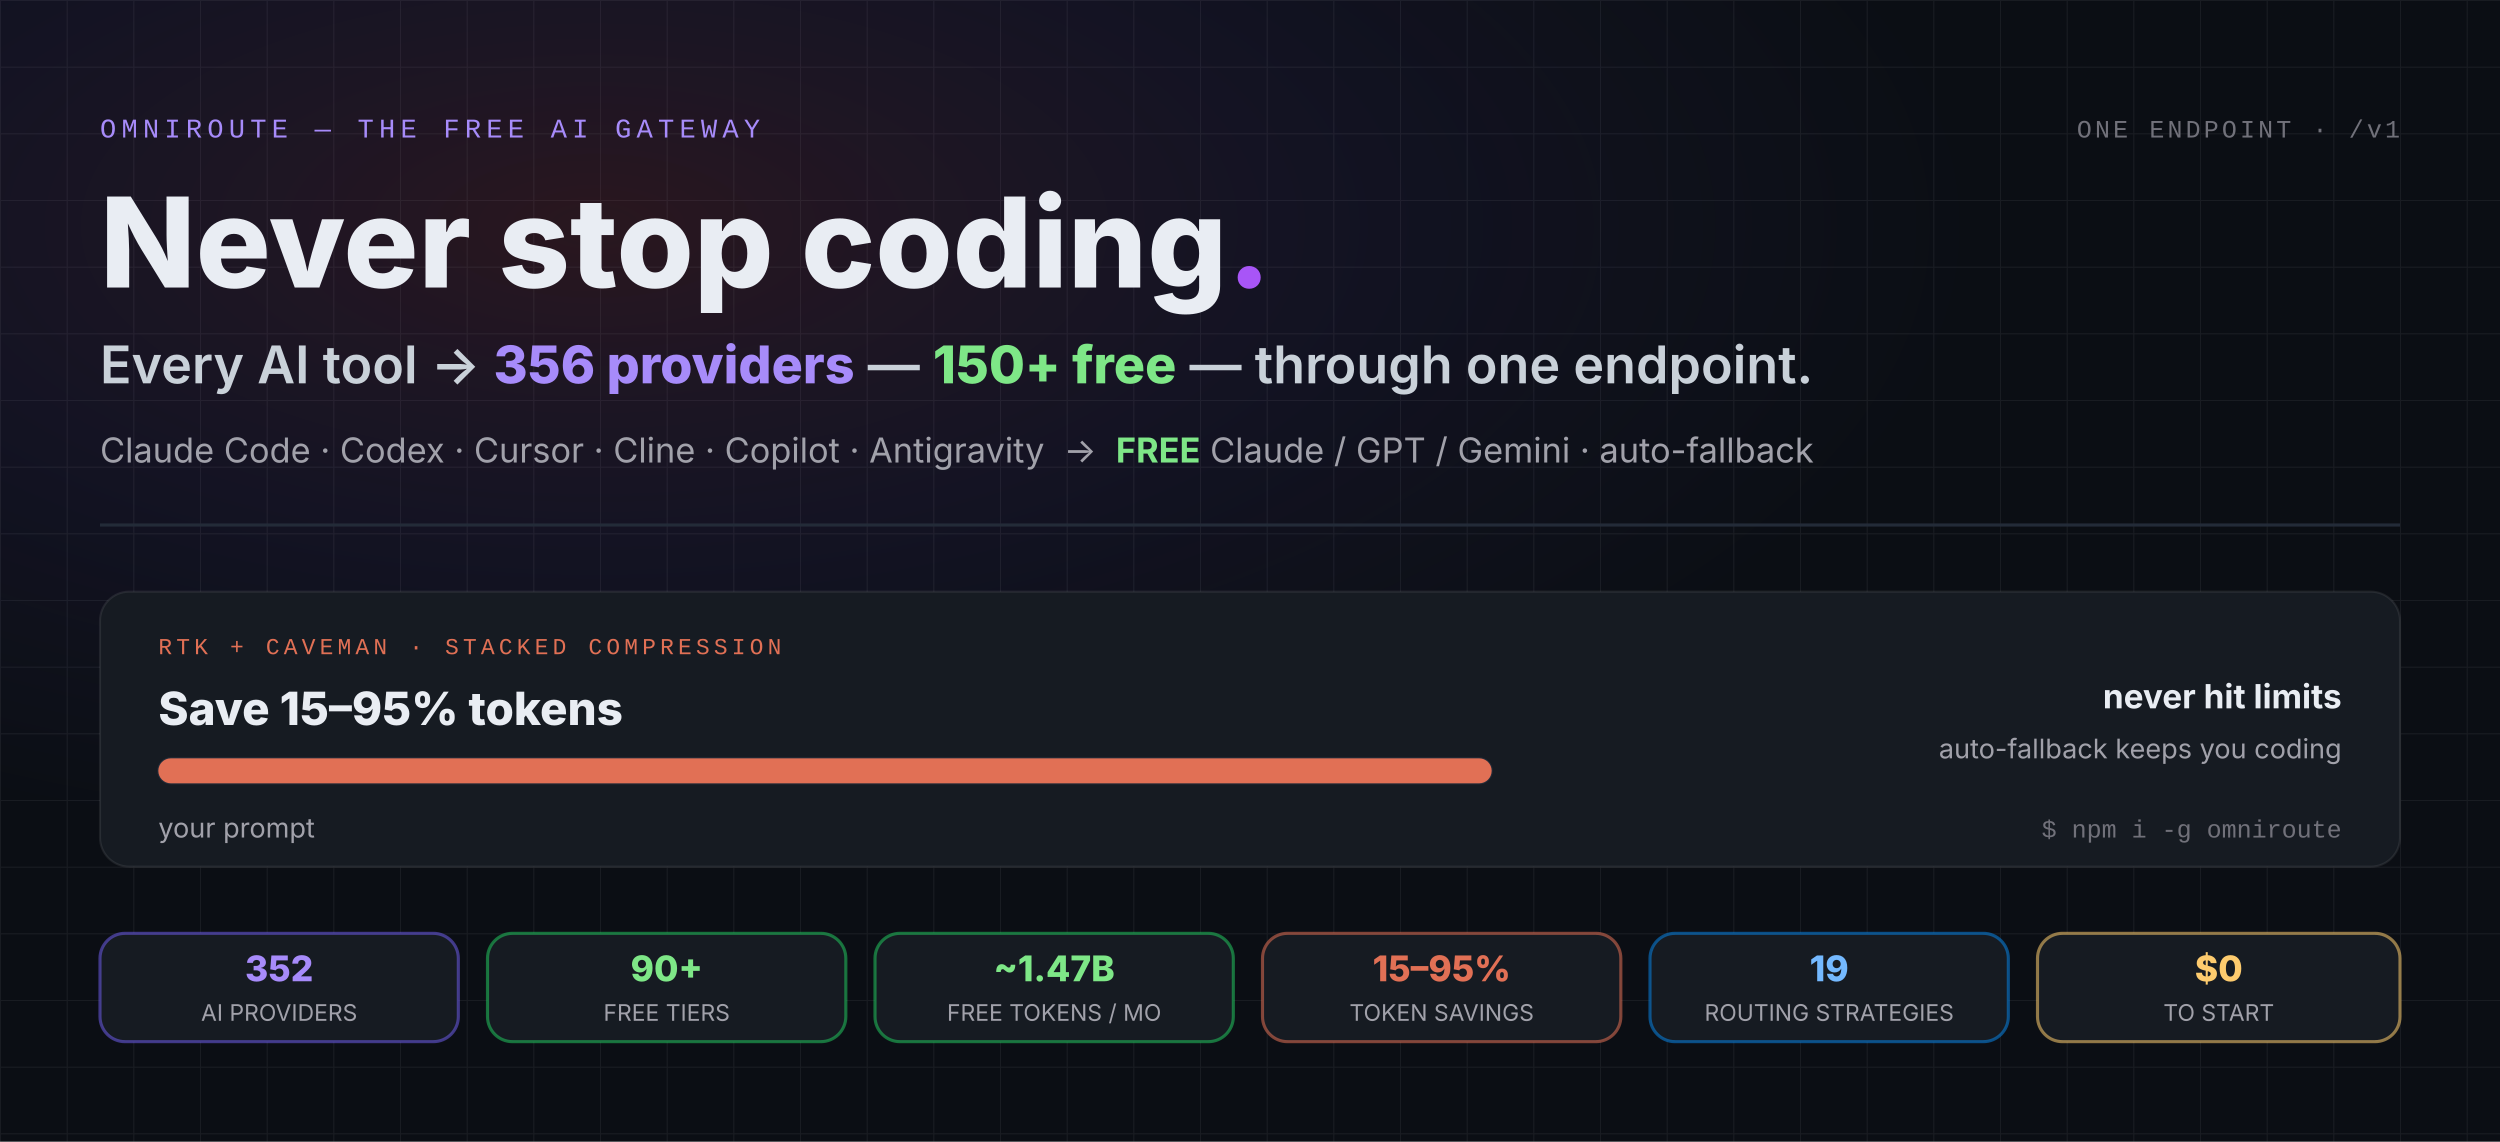
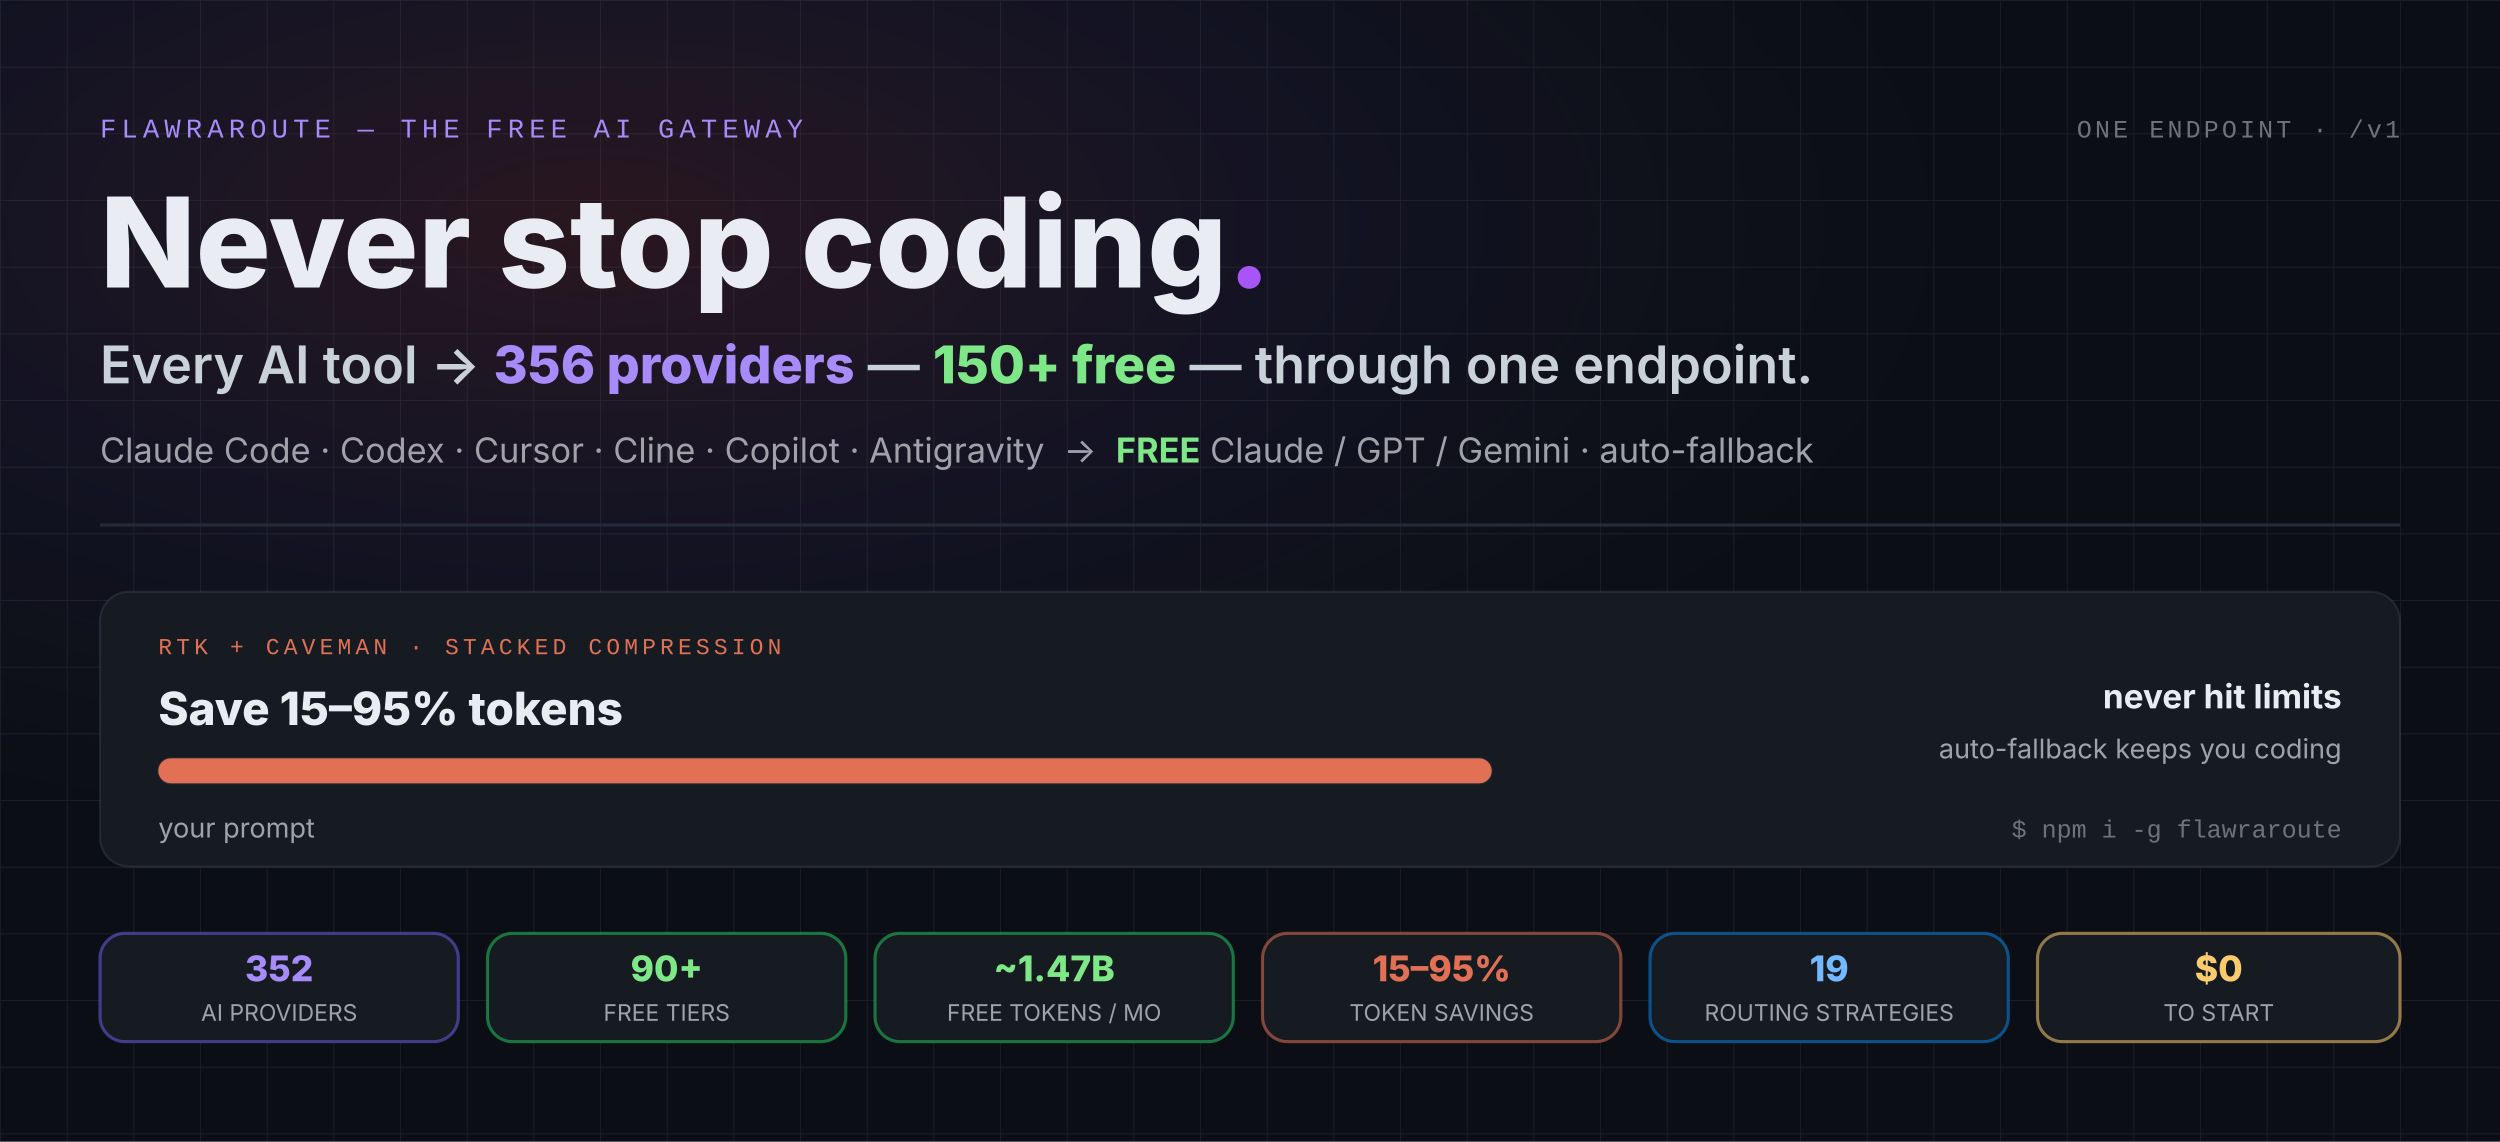
- <svg xmlns="http://www.w3.org/2000/svg" viewBox="0 0 1200 548" role="img" aria-label="OmniRoute hero: Never stop coding. Every AI tool to 356 providers — 150+ free — through one endpoint. Claude Code, Codex, Cursor, Cline, Copilot and Antigravity into free Claude, GPT and Gemini with auto-fallback. RTK + Caveman stacked compression saves 15 to 95 percent of tokens — about 89 percent average on tool-heavy sessions — so you never hit limits. Stats: 356 AI providers, 150+ free tiers, about 1.47B free tokens per month, 15 to 95 percent token savings, 19 routing strategies, zero dollars to start.">
+ <svg xmlns="http://www.w3.org/2000/svg" viewBox="0 0 1200 548" role="img" aria-label="FlawraRoute hero: Never stop coding. Every AI tool to 356 providers — 150+ free — through one endpoint. Claude Code, Codex, Cursor, Cline, Copilot and Antigravity into free Claude, GPT and Gemini with auto-fallback. RTK + Caveman stacked compression saves 15 to 95 percent of tokens — about 89 percent average on tool-heavy sessions — so you never hit limits. Stats: 356 AI providers, 150+ free tiers, about 1.47B free tokens per month, 15 to 95 percent token savings, 19 routing strategies, zero dollars to start.">
  <defs>
    <pattern id="gridPaperH" width="32" height="32" patternUnits="userSpaceOnUse">
      <path d="M 32 0 L 0 0 0 32" fill="none" stroke="#ffffff" stroke-opacity="0.06" stroke-width="1" />
    </pattern>
    <radialGradient id="bgGlowH" cx="24%" cy="20%" r="55%">
      <stop offset="0%" stop-color="#e54d5e" stop-opacity="0.14" />
      <stop offset="55%" stop-color="#8b5cf6" stop-opacity="0.06" />
      <stop offset="100%" stop-color="#6366f1" stop-opacity="0" />
    </radialGradient>
    <linearGradient id="gradBrandH" x1="0" y1="0" x2="1" y2="1">
      <stop offset="0%" stop-color="#e54d5e" />
      <stop offset="100%" stop-color="#a855f7" />
    </linearGradient>
    <path id="dividerPathH" d="M 48,252 L 1152,252" />
  </defs>
  <rect width="1200" height="548" fill="#0b0e14" />
  <rect width="1200" height="548" fill="url(#gridPaperH)" />
  <rect width="1200" height="548" fill="url(#bgGlowH)" />
-   <text x="48" y="66" font-family="Consolas, 'Courier New', monospace" font-size="13" letter-spacing="2.5" fill="#a78bfa">OMNIROUTE — THE FREE AI GATEWAY</text>
+   <text x="48" y="66" font-family="Consolas, 'Courier New', monospace" font-size="13" letter-spacing="2.5" fill="#a78bfa">FLAWRAROUTE — THE FREE AI GATEWAY</text>
  <text x="1152" y="66" text-anchor="end" font-family="Consolas, 'Courier New', monospace" font-size="12" letter-spacing="1.5" fill="#71717a">ONE ENDPOINT · /v1</text>
  <text x="48" y="138" font-family="Inter, 'Segoe UI', Arial, Helvetica, system-ui, sans-serif" font-size="60" font-weight="800" fill="#e9edf3">Never stop coding<tspan fill="#a855f7">.</tspan>
  </text>
  <text x="48" y="184" font-family="Inter, 'Segoe UI', Arial, Helvetica, system-ui, sans-serif" font-size="25" font-weight="600" fill="#c9d1d9">Every AI tool → <tspan fill="#a78bfa" font-weight="800">356 providers</tspan> — <tspan fill="#7ee787" font-weight="800">150+ free</tspan> — through one endpoint.</text>
  <text x="48" y="222" font-family="Inter, 'Segoe UI', Arial, Helvetica, system-ui, sans-serif" font-size="16.5" fill="#a1a1aa">Claude Code · Codex · Cursor · Cline · Copilot · Antigravity  →  <tspan fill="#7ee787" font-weight="700">FREE</tspan> Claude / GPT / Gemini · auto-fallback</text>
  <line x1="48" y1="252" x2="1152" y2="252" stroke="#232b38" stroke-width="1.5" />
  <circle r="4" fill="url(#gradBrandH)" opacity="0">
    <animateMotion dur="6s" repeatCount="indefinite" keyPoints="0;1" keyTimes="0;1" calcMode="linear">
      <mpath href="#dividerPathH" />
    </animateMotion>
    <animate attributeName="opacity" values="0;0.9;0.9;0" keyTimes="0;0.08;0.6;0.75" dur="6s" repeatCount="indefinite" />
  </circle>
  <g>
    <rect x="48" y="284" width="1104" height="132" rx="14" fill="#161b22" stroke="#ffffff" stroke-opacity="0.08" stroke-width="1" />
    <text x="76" y="314" font-family="Consolas, 'Courier New', monospace" font-size="11" letter-spacing="2" fill="#e17055">RTK + CAVEMAN · STACKED COMPRESSION</text>
    <text x="76" y="348" font-family="Inter, 'Segoe UI', Arial, Helvetica, system-ui, sans-serif" font-size="22" font-weight="800" fill="#e9edf3">Save 15–95% tokens</text>
    <rect x="76" y="364" width="640" height="12" rx="6" fill="#0b0e14" stroke="#232b38" stroke-width="1" />
    <rect x="76" y="364" width="640" height="12" rx="6" fill="#e17055">
      <animate attributeName="width" values="640;640;70;70;640" keyTimes="0;0.12;0.5;0.88;1" dur="8s" repeatCount="indefinite" calcMode="spline" keySplines="0.4 0 0.2 1;0.4 0 0.2 1;0.4 0 0.2 1;0.4 0 0.2 1" />
    </rect>
    <text x="76" y="402" font-family="Inter, 'Segoe UI', Arial, Helvetica, system-ui, sans-serif" font-size="13" fill="#a1a1aa">your prompt
      <animate attributeName="opacity" values="1;1;0;0;1" keyTimes="0;0.12;0.35;0.88;1" dur="8s" repeatCount="indefinite" calcMode="discrete" />
    </text>
    <text x="76" y="402" font-family="Inter, 'Segoe UI', Arial, Helvetica, system-ui, sans-serif" font-size="13" font-weight="700" fill="#e17055" opacity="0">−89% avg on tool-heavy sessions
      <animate attributeName="opacity" values="0;0;1;1;0" keyTimes="0;0.35;0.36;0.88;1" dur="8s" repeatCount="indefinite" calcMode="discrete" />
    </text>
    <text x="1124" y="340" text-anchor="end" font-family="Inter, 'Segoe UI', Arial, Helvetica, system-ui, sans-serif" font-size="16" font-weight="700" fill="#e9edf3">never hit limits</text>
    <text x="1124" y="364" text-anchor="end" font-family="Inter, 'Segoe UI', Arial, Helvetica, system-ui, sans-serif" font-size="13" fill="#a1a1aa">auto-fallback keeps you coding</text>
-     <text x="1124" y="402" text-anchor="end" font-family="Consolas, 'Courier New', monospace" font-size="12" fill="#71717a">$ npm i -g omniroute</text>
+     <text x="1124" y="402" text-anchor="end" font-family="Consolas, 'Courier New', monospace" font-size="12" fill="#71717a">$ npm i -g flawraroute</text>
  </g>
  <g font-family="Inter, 'Segoe UI', Arial, Helvetica, system-ui, sans-serif" text-anchor="middle">
    <rect x="48" y="448" width="172" height="52" rx="12" fill="#161b22" stroke="#6c5ce7" stroke-opacity="0.55" stroke-width="1.5" />
    <text x="134" y="471" font-size="17" font-weight="800" fill="#a78bfa">352</text>
    <text x="134" y="490" font-size="11" fill="#a1a1aa">AI PROVIDERS</text>
    <rect x="234" y="448" width="172" height="52" rx="12" fill="#161b22" stroke="#22c55e" stroke-opacity="0.55" stroke-width="1.5" />
    <text x="320" y="471" font-size="17" font-weight="800" fill="#7ee787">90+</text>
    <text x="320" y="490" font-size="11" fill="#a1a1aa">FREE TIERS</text>
    <rect x="420" y="448" width="172" height="52" rx="12" fill="#161b22" stroke="#22c55e" stroke-opacity="0.55" stroke-width="1.5" />
    <text x="506" y="471" font-size="17" font-weight="800" fill="#7ee787">~1.47B</text>
    <text x="506" y="490" font-size="11" fill="#a1a1aa">FREE TOKENS / MO</text>
    <rect x="606" y="448" width="172" height="52" rx="12" fill="#161b22" stroke="#e17055" stroke-opacity="0.55" stroke-width="1.5" />
    <text x="692" y="471" font-size="17" font-weight="800" fill="#e17055">15–95%</text>
    <text x="692" y="490" font-size="11" fill="#a1a1aa">TOKEN SAVINGS</text>
    <rect x="792" y="448" width="172" height="52" rx="12" fill="#161b22" stroke="#0984e3" stroke-opacity="0.55" stroke-width="1.5" />
    <text x="878" y="471" font-size="17" font-weight="800" fill="#74b9ff">19</text>
    <text x="878" y="490" font-size="11" fill="#a1a1aa">ROUTING STRATEGIES</text>
    <rect x="978" y="448" width="174" height="52" rx="12" fill="#161b22" stroke="#fdcb6e" stroke-opacity="0.55" stroke-width="1.5" />
    <text x="1065" y="471" font-size="17" font-weight="800" fill="#fdcb6e">$0</text>
    <text x="1065" y="490" font-size="11" fill="#a1a1aa">TO START</text>
  </g>
</svg>
